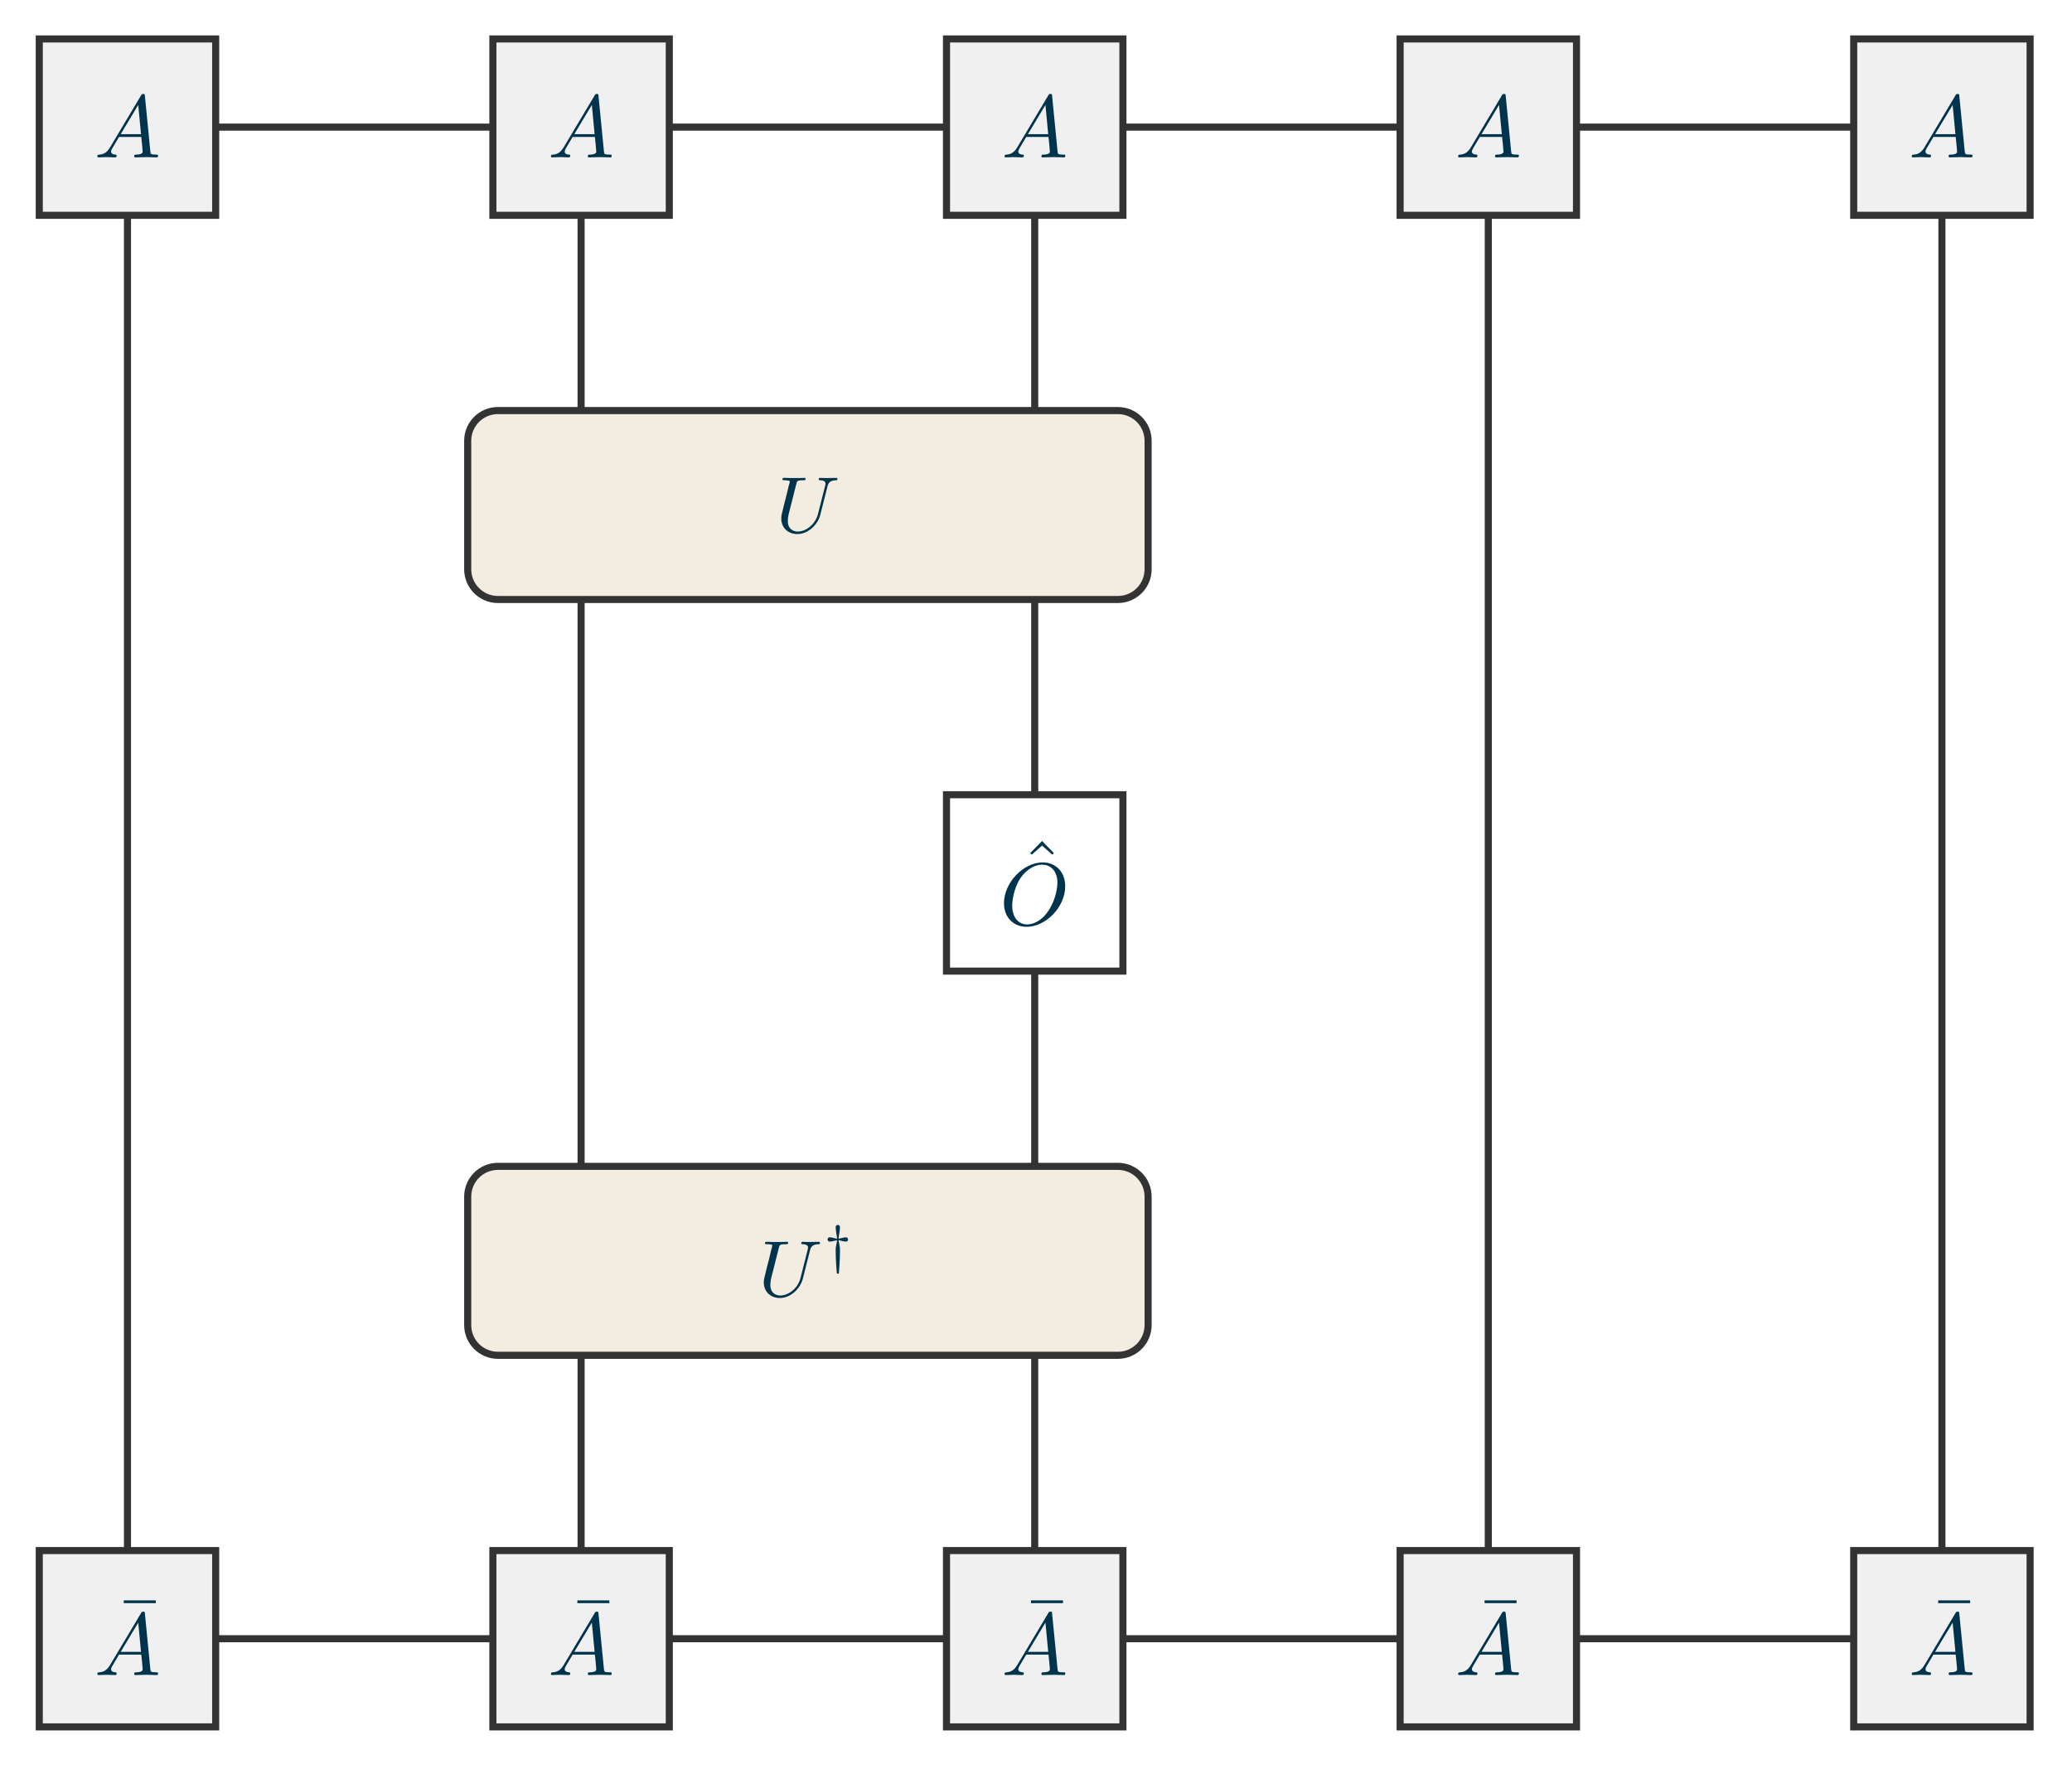
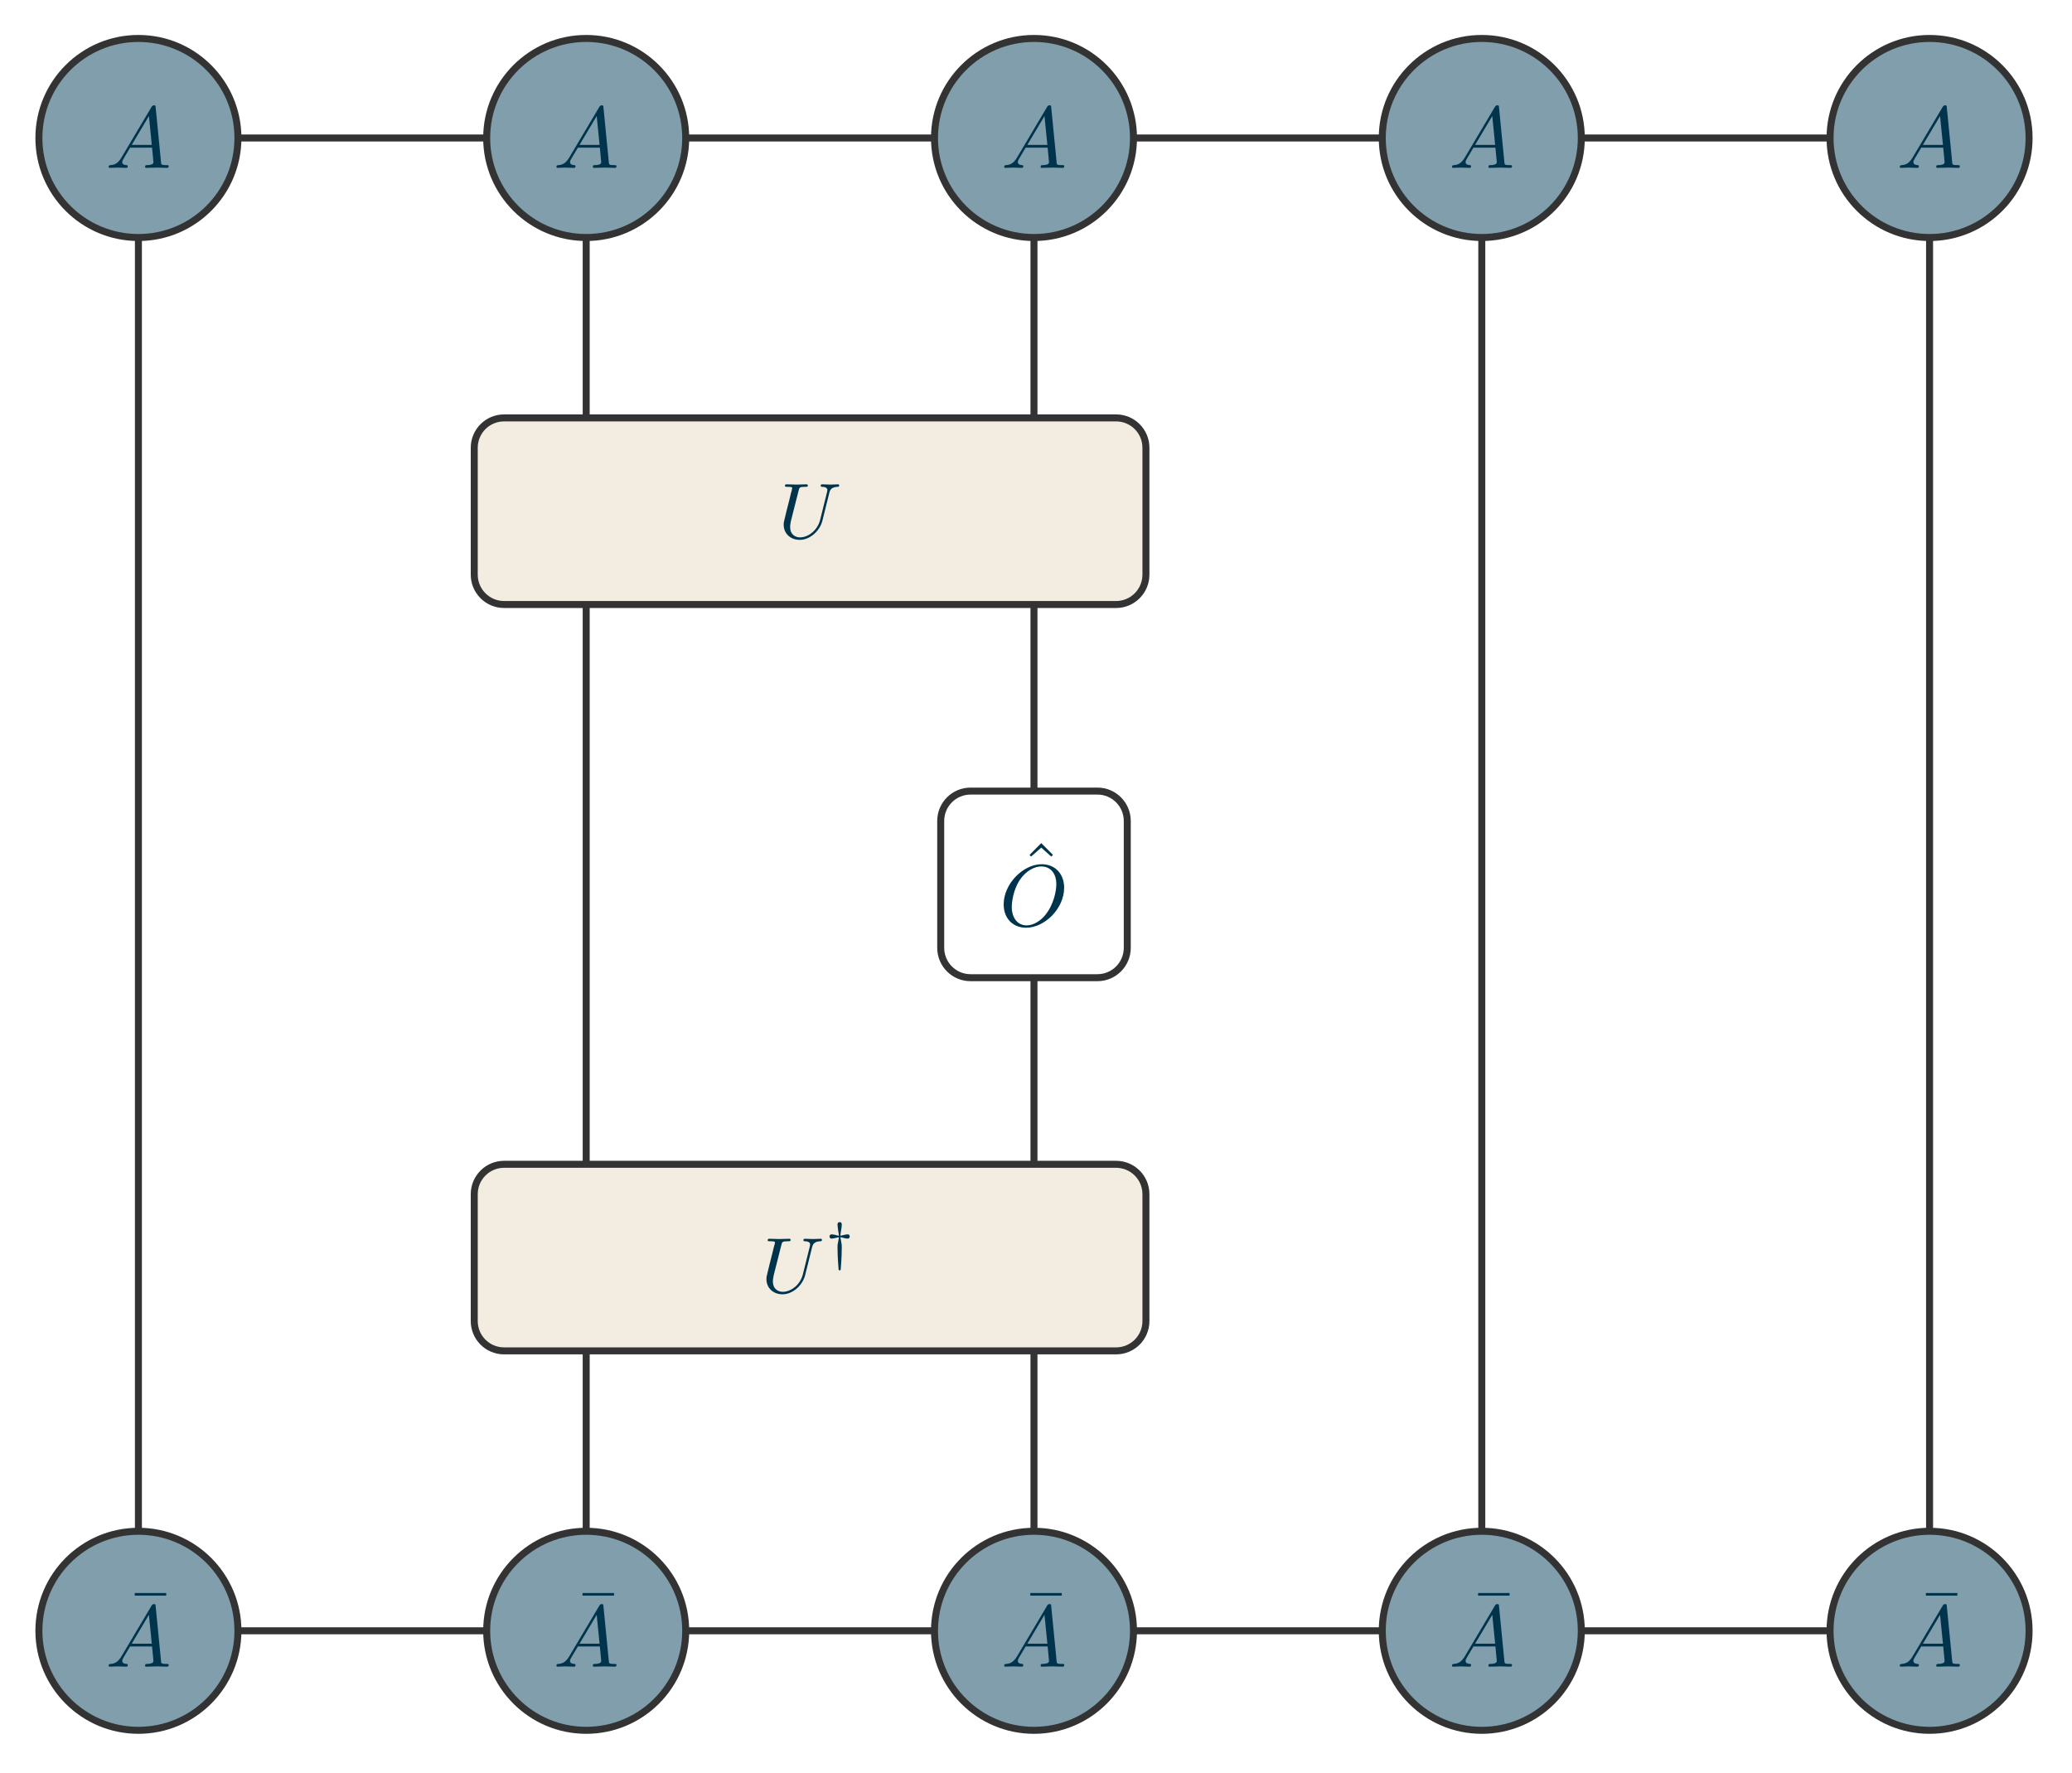
- <svg xmlns="http://www.w3.org/2000/svg" xmlns:xlink="http://www.w3.org/1999/xlink" width="232.704" height="198.688" viewBox="0 0 232.704 198.688">
+ <svg xmlns="http://www.w3.org/2000/svg" xmlns:xlink="http://www.w3.org/1999/xlink" width="235.539" height="201.523" viewBox="0 0 235.539 201.523">
  <defs>
    <g>
      <g id="glyph-0-0">
-         <path d="M 1.781 -1.141 C 1.391 -0.484 1 -0.344 0.562 -0.312 C 0.438 -0.297 0.344 -0.297 0.344 -0.109 C 0.344 -0.047 0.391 0 0.484 0 C 0.75 0 1.062 -0.031 1.328 -0.031 C 1.656 -0.031 2.016 0 2.328 0 C 2.391 0 2.516 0 2.516 -0.188 C 2.516 -0.297 2.422 -0.312 2.359 -0.312 C 2.125 -0.328 1.891 -0.406 1.891 -0.656 C 1.891 -0.781 1.953 -0.891 2.031 -1.031 L 2.781 -2.297 L 5.281 -2.297 C 5.312 -2.094 5.438 -0.734 5.438 -0.641 C 5.438 -0.344 4.922 -0.312 4.734 -0.312 C 4.594 -0.312 4.484 -0.312 4.484 -0.109 C 4.484 0 4.609 0 4.625 0 C 5.031 0 5.469 -0.031 5.875 -0.031 C 6.125 -0.031 6.75 0 7 0 C 7.062 0 7.172 0 7.172 -0.203 C 7.172 -0.312 7.078 -0.312 6.953 -0.312 C 6.328 -0.312 6.328 -0.375 6.297 -0.672 L 5.688 -6.891 C 5.672 -7.094 5.672 -7.125 5.5 -7.125 C 5.344 -7.125 5.312 -7.062 5.25 -6.953 Z M 2.969 -2.609 L 4.938 -5.891 L 5.25 -2.609 Z M 2.969 -2.609 " />
+         <path d="M 1.781 -1.141 C 1.375 -0.484 1 -0.344 0.562 -0.312 C 0.438 -0.297 0.344 -0.297 0.344 -0.109 C 0.344 -0.047 0.391 0 0.484 0 C 0.75 0 1.047 -0.031 1.328 -0.031 C 1.656 -0.031 2 0 2.328 0 C 2.391 0 2.516 0 2.516 -0.188 C 2.516 -0.297 2.422 -0.312 2.359 -0.312 C 2.125 -0.328 1.891 -0.406 1.891 -0.656 C 1.891 -0.781 1.953 -0.891 2.031 -1.031 L 2.781 -2.297 L 5.281 -2.297 C 5.297 -2.094 5.438 -0.734 5.438 -0.641 C 5.438 -0.344 4.922 -0.312 4.719 -0.312 C 4.578 -0.312 4.484 -0.312 4.484 -0.109 C 4.484 0 4.594 0 4.625 0 C 5.031 0 5.453 -0.031 5.859 -0.031 C 6.109 -0.031 6.734 0 6.984 0 C 7.047 0 7.172 0 7.172 -0.203 C 7.172 -0.312 7.062 -0.312 6.938 -0.312 C 6.312 -0.312 6.312 -0.375 6.297 -0.672 L 5.688 -6.875 C 5.672 -7.078 5.672 -7.109 5.5 -7.109 C 5.344 -7.109 5.297 -7.047 5.234 -6.953 Z M 2.969 -2.609 L 4.922 -5.891 L 5.25 -2.609 Z M 2.969 -2.609 " />
      </g>
      <g id="glyph-0-1">
-         <path d="M 7.359 -4.344 C 7.359 -5.938 6.312 -7.016 4.828 -7.016 C 2.672 -7.016 0.484 -4.75 0.484 -2.438 C 0.484 -0.781 1.609 0.219 3.031 0.219 C 5.141 0.219 7.359 -1.953 7.359 -4.344 Z M 3.094 -0.047 C 2.109 -0.047 1.406 -0.844 1.406 -2.156 C 1.406 -2.594 1.547 -4.047 2.312 -5.219 C 3 -6.25 3.984 -6.766 4.766 -6.766 C 5.578 -6.766 6.484 -6.203 6.484 -4.734 C 6.484 -4.016 6.203 -2.453 5.219 -1.234 C 4.75 -0.625 3.938 -0.047 3.094 -0.047 Z M 3.094 -0.047 " />
+         <path d="M 7.359 -4.328 C 7.359 -5.938 6.297 -7 4.812 -7 C 2.672 -7 0.484 -4.75 0.484 -2.438 C 0.484 -0.781 1.594 0.219 3.031 0.219 C 5.141 0.219 7.359 -1.953 7.359 -4.328 Z M 3.094 -0.047 C 2.109 -0.047 1.406 -0.844 1.406 -2.156 C 1.406 -2.594 1.547 -4.047 2.312 -5.203 C 3 -6.234 3.969 -6.75 4.766 -6.75 C 5.578 -6.75 6.469 -6.203 6.469 -4.719 C 6.469 -4 6.203 -2.453 5.219 -1.234 C 4.734 -0.625 3.922 -0.047 3.094 -0.047 Z M 3.094 -0.047 " />
      </g>
      <g id="glyph-1-0">
-         <path d="M 5.812 -5.141 C 5.906 -5.531 6.062 -5.812 6.766 -5.844 C 6.828 -5.844 6.938 -5.844 6.938 -6 C 6.938 -6.062 6.875 -6.109 6.797 -6.109 C 6.609 -6.109 6.109 -6.094 5.906 -6.094 C 5.688 -6.094 5.672 -6.094 5.453 -6.094 C 5.312 -6.094 5.125 -6.109 4.984 -6.109 C 4.953 -6.109 4.828 -6.109 4.828 -5.953 C 4.828 -5.844 4.938 -5.844 4.984 -5.844 C 5.328 -5.828 5.594 -5.75 5.594 -5.453 C 5.594 -5.406 5.562 -5.281 5.562 -5.266 L 4.75 -2.062 C 4.438 -0.828 3.359 -0.078 2.469 -0.078 C 2.016 -0.078 1.359 -0.328 1.359 -1.266 C 1.359 -1.5 1.391 -1.734 1.438 -1.969 L 2.312 -5.422 C 2.391 -5.766 2.422 -5.844 3.109 -5.844 C 3.266 -5.844 3.359 -5.844 3.359 -6 C 3.359 -6.078 3.297 -6.109 3.219 -6.109 L 2.656 -6.094 C 2.391 -6.094 2.375 -6.094 2.094 -6.094 C 1.797 -6.094 1.781 -6.094 1.516 -6.094 C 1.328 -6.109 1.094 -6.109 0.938 -6.109 C 0.875 -6.109 0.75 -6.109 0.75 -5.953 C 0.75 -5.844 0.844 -5.844 1.016 -5.844 C 1.062 -5.844 1.219 -5.844 1.359 -5.812 C 1.531 -5.797 1.578 -5.781 1.578 -5.688 C 1.578 -5.625 1.5 -5.312 1.438 -5.125 L 1.25 -4.328 C 1.156 -3.984 0.734 -2.297 0.703 -2.125 C 0.625 -1.828 0.625 -1.734 0.625 -1.547 C 0.625 -0.5 1.391 0.203 2.438 0.203 C 3.609 0.203 4.734 -0.828 5.016 -2 Z M 5.812 -5.141 " />
+         <path d="M 5.797 -5.141 C 5.891 -5.516 6.062 -5.797 6.75 -5.828 C 6.812 -5.828 6.922 -5.844 6.922 -5.984 C 6.922 -6.062 6.859 -6.109 6.797 -6.109 C 6.594 -6.109 6.094 -6.078 5.906 -6.078 C 5.672 -6.078 5.656 -6.078 5.438 -6.094 C 5.297 -6.094 5.109 -6.109 4.984 -6.109 C 4.938 -6.109 4.812 -6.109 4.812 -5.938 C 4.812 -5.828 4.922 -5.828 4.984 -5.828 C 5.312 -5.812 5.578 -5.734 5.578 -5.438 C 5.578 -5.391 5.547 -5.266 5.547 -5.266 L 4.75 -2.062 C 4.438 -0.828 3.359 -0.078 2.469 -0.078 C 2.016 -0.078 1.344 -0.328 1.344 -1.266 C 1.344 -1.5 1.391 -1.734 1.438 -1.969 L 2.312 -5.422 C 2.391 -5.75 2.406 -5.828 3.109 -5.828 C 3.25 -5.828 3.359 -5.828 3.359 -5.984 C 3.359 -6.062 3.281 -6.109 3.219 -6.109 L 2.656 -6.094 C 2.391 -6.078 2.375 -6.078 2.078 -6.078 C 1.797 -6.078 1.781 -6.078 1.516 -6.094 C 1.328 -6.094 1.094 -6.109 0.922 -6.109 C 0.875 -6.109 0.75 -6.109 0.75 -5.938 C 0.75 -5.828 0.844 -5.828 1.016 -5.828 C 1.047 -5.828 1.219 -5.828 1.359 -5.812 C 1.531 -5.797 1.578 -5.766 1.578 -5.672 C 1.578 -5.625 1.5 -5.297 1.438 -5.109 L 1.25 -4.328 C 1.156 -3.984 0.734 -2.297 0.703 -2.125 C 0.625 -1.828 0.609 -1.734 0.609 -1.531 C 0.609 -0.5 1.391 0.203 2.438 0.203 C 3.609 0.203 4.734 -0.828 5.016 -2 Z M 5.797 -5.141 " />
      </g>
      <g id="glyph-2-0">
-         <path d="M 2.484 -6.906 L 1.156 -5.547 L 1.328 -5.375 L 2.484 -6.391 L 3.641 -5.375 L 3.812 -5.547 Z M 2.484 -6.906 " />
+         <path d="M 2.484 -6.891 L 1.156 -5.547 L 1.328 -5.359 L 2.484 -6.375 L 3.625 -5.359 L 3.812 -5.547 Z M 2.484 -6.891 " />
      </g>
      <g id="glyph-2-1">
-         <path d="M 4.281 -5.562 L 4.281 -5.875 L 0.688 -5.875 L 0.688 -5.562 Z M 4.281 -5.562 " />
+         <path d="M 4.266 -5.562 L 4.266 -5.859 L 0.688 -5.859 L 0.688 -5.562 Z M 4.266 -5.562 " />
      </g>
      <g id="glyph-3-0">
        <path d="M 1.797 -2.484 C 1.922 -2.469 2.016 -2.453 2.156 -2.406 C 2.25 -2.375 2.453 -2.328 2.609 -2.328 C 2.844 -2.328 2.859 -2.531 2.859 -2.562 C 2.859 -2.641 2.828 -2.812 2.609 -2.812 C 2.484 -2.812 2.297 -2.766 2.156 -2.734 C 1.984 -2.688 1.891 -2.672 1.797 -2.656 C 1.797 -2.75 1.812 -2.906 1.875 -3.25 C 1.891 -3.359 1.953 -3.703 1.953 -3.922 C 1.953 -4.172 1.797 -4.203 1.719 -4.203 C 1.531 -4.203 1.469 -4.078 1.469 -3.922 C 1.469 -3.719 1.531 -3.391 1.547 -3.219 C 1.609 -2.891 1.625 -2.797 1.625 -2.656 C 1.5 -2.672 1.406 -2.688 1.266 -2.734 C 1.172 -2.75 0.969 -2.812 0.812 -2.812 C 0.578 -2.812 0.562 -2.609 0.562 -2.578 C 0.562 -2.5 0.594 -2.328 0.812 -2.328 C 0.938 -2.328 1.125 -2.375 1.266 -2.406 C 1.438 -2.453 1.531 -2.469 1.625 -2.484 C 1.609 -2.328 1.594 -2.203 1.562 -2.062 C 1.469 -1.656 1.469 -1.625 1.469 -1.312 C 1.469 -0.125 1.594 1.094 1.594 1.188 C 1.609 1.234 1.609 1.281 1.703 1.281 C 1.719 1.281 1.812 1.281 1.828 1.219 C 1.844 1.062 1.953 -0.219 1.953 -1.312 C 1.953 -1.609 1.953 -1.656 1.875 -2.031 C 1.828 -2.266 1.812 -2.359 1.797 -2.484 Z M 1.797 -2.484 " />
      </g>
    </g>
+     <clipPath id="clip-0">
+       <path clip-rule="nonzero" d="M 0.047 0 L 39 0 L 39 39 L 0.047 39 Z M 0.047 0 " />
+     </clipPath>
+     <clipPath id="clip-1">
+       <path clip-rule="nonzero" d="M 196 0 L 235.031 0 L 235.031 39 L 196 39 Z M 196 0 " />
+     </clipPath>
+     <clipPath id="clip-2">
+       <path clip-rule="nonzero" d="M 0.047 162 L 39 162 L 39 201.047 L 0.047 201.047 Z M 0.047 162 " />
+     </clipPath>
+     <clipPath id="clip-3">
+       <path clip-rule="nonzero" d="M 44 162 L 90 162 L 90 201.047 L 44 201.047 Z M 44 162 " />
+     </clipPath>
+     <clipPath id="clip-4">
+       <path clip-rule="nonzero" d="M 94 162 L 141 162 L 141 201.047 L 94 201.047 Z M 94 162 " />
+     </clipPath>
+     <clipPath id="clip-5">
+       <path clip-rule="nonzero" d="M 145 162 L 192 162 L 192 201.047 L 145 201.047 Z M 145 162 " />
+     </clipPath>
+     <clipPath id="clip-6">
+       <path clip-rule="nonzero" d="M 196 162 L 235.031 162 L 235.031 201.047 L 196 201.047 Z M 196 162 " />
+     </clipPath>
  </defs>
-   <path fill="none" stroke-width="0.797" stroke-linecap="butt" stroke-linejoin="miter" stroke="rgb(20%, 20%, 20%)" stroke-opacity="1" stroke-miterlimit="10" d="M 46.597 85.04 L 80.967 85.04 " transform="matrix(0.998432, 0, 0, -0.998432, -23.89078, 99.18824)" />
-   <path fill="none" stroke-width="0.797" stroke-linecap="butt" stroke-linejoin="miter" stroke="rgb(20%, 20%, 20%)" stroke-opacity="1" stroke-miterlimit="10" d="M 97.618 85.04 L 131.988 85.04 " transform="matrix(0.998432, 0, 0, -0.998432, -23.89078, 99.18824)" />
-   <path fill="none" stroke-width="0.797" stroke-linecap="butt" stroke-linejoin="miter" stroke="rgb(20%, 20%, 20%)" stroke-opacity="1" stroke-miterlimit="10" d="M 148.643 85.04 L 183.014 85.04 " transform="matrix(0.998432, 0, 0, -0.998432, -23.89078, 99.18824)" />
-   <path fill="none" stroke-width="0.797" stroke-linecap="butt" stroke-linejoin="miter" stroke="rgb(20%, 20%, 20%)" stroke-opacity="1" stroke-miterlimit="10" d="M 199.669 85.04 L 234.039 85.04 " transform="matrix(0.998432, 0, 0, -0.998432, -23.89078, 99.18824)" />
-   <path fill="none" stroke-width="0.797" stroke-linecap="butt" stroke-linejoin="miter" stroke="rgb(20%, 20%, 20%)" stroke-opacity="1" stroke-miterlimit="10" d="M 46.597 -85.039 L 80.967 -85.039 " transform="matrix(0.998432, 0, 0, -0.998432, -23.89078, 99.18824)" />
-   <path fill="none" stroke-width="0.797" stroke-linecap="butt" stroke-linejoin="miter" stroke="rgb(20%, 20%, 20%)" stroke-opacity="1" stroke-miterlimit="10" d="M 97.618 -85.039 L 131.988 -85.039 " transform="matrix(0.998432, 0, 0, -0.998432, -23.89078, 99.18824)" />
-   <path fill="none" stroke-width="0.797" stroke-linecap="butt" stroke-linejoin="miter" stroke="rgb(20%, 20%, 20%)" stroke-opacity="1" stroke-miterlimit="10" d="M 148.643 -85.039 L 183.014 -85.039 " transform="matrix(0.998432, 0, 0, -0.998432, -23.89078, 99.18824)" />
-   <path fill="none" stroke-width="0.797" stroke-linecap="butt" stroke-linejoin="miter" stroke="rgb(20%, 20%, 20%)" stroke-opacity="1" stroke-miterlimit="10" d="M 199.669 -85.039 L 234.039 -85.039 " transform="matrix(0.998432, 0, 0, -0.998432, -23.89078, 99.18824)" />
-   <path fill="none" stroke-width="0.797" stroke-linecap="butt" stroke-linejoin="miter" stroke="rgb(20%, 20%, 20%)" stroke-opacity="1" stroke-miterlimit="10" d="M 38.267 85.04 L 38.267 -85.039 " transform="matrix(0.998432, 0, 0, -0.998432, -23.89078, 99.18824)" />
-   <path fill="none" stroke-width="0.797" stroke-linecap="butt" stroke-linejoin="miter" stroke="rgb(20%, 20%, 20%)" stroke-opacity="1" stroke-miterlimit="10" d="M 89.292 85.04 L 89.292 42.521 " transform="matrix(0.998432, 0, 0, -0.998432, -23.89078, 99.18824)" />
-   <path fill="none" stroke-width="0.797" stroke-linecap="butt" stroke-linejoin="miter" stroke="rgb(20%, 20%, 20%)" stroke-opacity="1" stroke-miterlimit="10" d="M 89.292 42.521 L 89.292 -42.519 " transform="matrix(0.998432, 0, 0, -0.998432, -23.89078, 99.18824)" />
-   <path fill="none" stroke-width="0.797" stroke-linecap="butt" stroke-linejoin="miter" stroke="rgb(20%, 20%, 20%)" stroke-opacity="1" stroke-miterlimit="10" d="M 89.292 -42.519 L 89.292 -85.039 " transform="matrix(0.998432, 0, 0, -0.998432, -23.89078, 99.18824)" />
-   <path fill="none" stroke-width="0.797" stroke-linecap="butt" stroke-linejoin="miter" stroke="rgb(20%, 20%, 20%)" stroke-opacity="1" stroke-miterlimit="10" d="M 140.318 85.04 L 140.318 42.521 " transform="matrix(0.998432, 0, 0, -0.998432, -23.89078, 99.18824)" />
-   <path fill="none" stroke-width="0.797" stroke-linecap="butt" stroke-linejoin="miter" stroke="rgb(20%, 20%, 20%)" stroke-opacity="1" stroke-miterlimit="10" d="M 140.318 42.521 L 140.318 0.001 " transform="matrix(0.998432, 0, 0, -0.998432, -23.89078, 99.18824)" />
-   <path fill="none" stroke-width="0.797" stroke-linecap="butt" stroke-linejoin="miter" stroke="rgb(20%, 20%, 20%)" stroke-opacity="1" stroke-miterlimit="10" d="M 140.318 0.001 L 140.318 -42.519 " transform="matrix(0.998432, 0, 0, -0.998432, -23.89078, 99.18824)" />
-   <path fill="none" stroke-width="0.797" stroke-linecap="butt" stroke-linejoin="miter" stroke="rgb(20%, 20%, 20%)" stroke-opacity="1" stroke-miterlimit="10" d="M 140.318 -42.519 L 140.318 -85.039 " transform="matrix(0.998432, 0, 0, -0.998432, -23.89078, 99.18824)" />
-   <path fill="none" stroke-width="0.797" stroke-linecap="butt" stroke-linejoin="miter" stroke="rgb(20%, 20%, 20%)" stroke-opacity="1" stroke-miterlimit="10" d="M 191.339 85.04 L 191.339 -85.039 " transform="matrix(0.998432, 0, 0, -0.998432, -23.89078, 99.18824)" />
-   <path fill="none" stroke-width="0.797" stroke-linecap="butt" stroke-linejoin="miter" stroke="rgb(20%, 20%, 20%)" stroke-opacity="1" stroke-miterlimit="10" d="M 242.365 85.04 L 242.365 -85.039 " transform="matrix(0.998432, 0, 0, -0.998432, -23.89078, 99.18824)" />
-   <path fill-rule="nonzero" fill="rgb(93.999%, 93.999%, 93.999%)" fill-opacity="1" stroke-width="0.797" stroke-linecap="butt" stroke-linejoin="miter" stroke="rgb(20%, 20%, 20%)" stroke-opacity="1" stroke-miterlimit="10" d="M 28.345 75.119 L 48.189 75.119 L 48.189 94.962 L 28.345 94.962 Z M 28.345 75.119 " transform="matrix(0.998432, 0, 0, -0.998432, -23.89078, 99.18824)" />
-   <g fill="rgb(0%, 20.392%, 30.196%)" fill-opacity="1">
-     <use xlink:href="#glyph-0-0" x="10.587" y="17.68" />
-   </g>
-   <path fill-rule="nonzero" fill="rgb(93.999%, 93.999%, 93.999%)" fill-opacity="1" stroke-width="0.797" stroke-linecap="butt" stroke-linejoin="miter" stroke="rgb(20%, 20%, 20%)" stroke-opacity="1" stroke-miterlimit="10" d="M 79.371 75.119 L 99.214 75.119 L 99.214 94.962 L 79.371 94.962 Z M 79.371 75.119 " transform="matrix(0.998432, 0, 0, -0.998432, -23.89078, 99.18824)" />
-   <g fill="rgb(0%, 20.392%, 30.196%)" fill-opacity="1">
-     <use xlink:href="#glyph-0-0" x="61.53" y="17.68" />
-   </g>
-   <path fill-rule="nonzero" fill="rgb(93.999%, 93.999%, 93.999%)" fill-opacity="1" stroke-width="0.797" stroke-linecap="butt" stroke-linejoin="miter" stroke="rgb(20%, 20%, 20%)" stroke-opacity="1" stroke-miterlimit="10" d="M 130.396 75.119 L 150.24 75.119 L 150.24 94.962 L 130.396 94.962 Z M 130.396 75.119 " transform="matrix(0.998432, 0, 0, -0.998432, -23.89078, 99.18824)" />
-   <g fill="rgb(0%, 20.392%, 30.196%)" fill-opacity="1">
-     <use xlink:href="#glyph-0-0" x="112.474" y="17.68" />
-   </g>
-   <path fill-rule="nonzero" fill="rgb(93.999%, 93.999%, 93.999%)" fill-opacity="1" stroke-width="0.797" stroke-linecap="butt" stroke-linejoin="miter" stroke="rgb(20%, 20%, 20%)" stroke-opacity="1" stroke-miterlimit="10" d="M 181.421 75.119 L 201.261 75.119 L 201.261 94.962 L 181.421 94.962 Z M 181.421 75.119 " transform="matrix(0.998432, 0, 0, -0.998432, -23.89078, 99.18824)" />
-   <g fill="rgb(0%, 20.392%, 30.196%)" fill-opacity="1">
-     <use xlink:href="#glyph-0-0" x="163.418" y="17.68" />
-   </g>
-   <path fill-rule="nonzero" fill="rgb(93.999%, 93.999%, 93.999%)" fill-opacity="1" stroke-width="0.797" stroke-linecap="butt" stroke-linejoin="miter" stroke="rgb(20%, 20%, 20%)" stroke-opacity="1" stroke-miterlimit="10" d="M 232.443 75.119 L 252.286 75.119 L 252.286 94.962 L 232.443 94.962 Z M 232.443 75.119 " transform="matrix(0.998432, 0, 0, -0.998432, -23.89078, 99.18824)" />
-   <g fill="rgb(0%, 20.392%, 30.196%)" fill-opacity="1">
-     <use xlink:href="#glyph-0-0" x="214.361" y="17.68" />
-   </g>
-   <path fill-rule="nonzero" fill="rgb(94.901%, 92.548%, 88.234%)" fill-opacity="1" stroke-width="0.797" stroke-linecap="butt" stroke-linejoin="miter" stroke="rgb(20%, 20%, 20%)" stroke-opacity="1" stroke-miterlimit="10" d="M 149.672 53.15 L 79.938 53.15 C 78.06 53.15 76.538 51.629 76.538 49.747 L 76.538 35.29 C 76.538 33.413 78.06 31.891 79.938 31.891 L 149.672 31.891 C 151.55 31.891 153.072 33.413 153.072 35.29 L 153.072 49.747 C 153.072 51.629 151.55 53.15 149.672 53.15 Z M 149.672 53.15 " transform="matrix(0.998432, 0, 0, -0.998432, -23.89078, 99.18824)" />
-   <g fill="rgb(0%, 20.392%, 30.196%)" fill-opacity="1">
-     <use xlink:href="#glyph-1-0" x="87.12" y="59.794" />
-   </g>
-   <path fill-rule="nonzero" fill="rgb(100%, 100%, 100%)" fill-opacity="1" stroke-width="0.797" stroke-linecap="butt" stroke-linejoin="miter" stroke="rgb(20%, 20%, 20%)" stroke-opacity="1" stroke-miterlimit="10" d="M 130.396 -9.921 L 150.24 -9.921 L 150.24 9.923 L 130.396 9.923 Z M 130.396 -9.921 " transform="matrix(0.998432, 0, 0, -0.998432, -23.89078, 99.18824)" />
-   <g fill="rgb(0%, 20.392%, 30.196%)" fill-opacity="1">
-     <use xlink:href="#glyph-2-0" x="114.547" y="101.385" />
+   <path fill="none" stroke-width="0.797" stroke-linecap="butt" stroke-linejoin="miter" stroke="rgb(20%, 20%, 20%)" stroke-opacity="1" stroke-miterlimit="10" d="M 48.011 85.041 L 79.547 85.041 " transform="matrix(0.997639, 0, 0, -0.997639, -22.44462, 100.5241)" />
+   <path fill="none" stroke-width="0.797" stroke-linecap="butt" stroke-linejoin="miter" stroke="rgb(20%, 20%, 20%)" stroke-opacity="1" stroke-miterlimit="10" d="M 99.038 85.041 L 130.573 85.041 " transform="matrix(0.997639, 0, 0, -0.997639, -22.44462, 100.5241)" />
+   <path fill="none" stroke-width="0.797" stroke-linecap="butt" stroke-linejoin="miter" stroke="rgb(20%, 20%, 20%)" stroke-opacity="1" stroke-miterlimit="10" d="M 150.061 85.041 L 181.596 85.041 " transform="matrix(0.997639, 0, 0, -0.997639, -22.44462, 100.5241)" />
+   <path fill="none" stroke-width="0.797" stroke-linecap="butt" stroke-linejoin="miter" stroke="rgb(20%, 20%, 20%)" stroke-opacity="1" stroke-miterlimit="10" d="M 201.087 85.041 L 232.619 85.041 " transform="matrix(0.997639, 0, 0, -0.997639, -22.44462, 100.5241)" />
+   <path fill="none" stroke-width="0.797" stroke-linecap="butt" stroke-linejoin="miter" stroke="rgb(20%, 20%, 20%)" stroke-opacity="1" stroke-miterlimit="10" d="M 48.011 -85.04 L 79.547 -85.04 " transform="matrix(0.997639, 0, 0, -0.997639, -22.44462, 100.5241)" />
+   <path fill="none" stroke-width="0.797" stroke-linecap="butt" stroke-linejoin="miter" stroke="rgb(20%, 20%, 20%)" stroke-opacity="1" stroke-miterlimit="10" d="M 99.038 -85.04 L 130.573 -85.04 " transform="matrix(0.997639, 0, 0, -0.997639, -22.44462, 100.5241)" />
+   <path fill="none" stroke-width="0.797" stroke-linecap="butt" stroke-linejoin="miter" stroke="rgb(20%, 20%, 20%)" stroke-opacity="1" stroke-miterlimit="10" d="M 150.061 -85.04 L 181.596 -85.04 " transform="matrix(0.997639, 0, 0, -0.997639, -22.44462, 100.5241)" />
+   <path fill="none" stroke-width="0.797" stroke-linecap="butt" stroke-linejoin="miter" stroke="rgb(20%, 20%, 20%)" stroke-opacity="1" stroke-miterlimit="10" d="M 201.087 -85.04 L 232.619 -85.04 " transform="matrix(0.997639, 0, 0, -0.997639, -22.44462, 100.5241)" />
+   <path fill="none" stroke-width="0.797" stroke-linecap="butt" stroke-linejoin="miter" stroke="rgb(20%, 20%, 20%)" stroke-opacity="1" stroke-miterlimit="10" d="M 38.269 85.041 L 38.269 -85.04 " transform="matrix(0.997639, 0, 0, -0.997639, -22.44462, 100.5241)" />
+   <path fill="none" stroke-width="0.797" stroke-linecap="butt" stroke-linejoin="miter" stroke="rgb(20%, 20%, 20%)" stroke-opacity="1" stroke-miterlimit="10" d="M 89.292 85.041 L 89.292 42.519 " transform="matrix(0.997639, 0, 0, -0.997639, -22.44462, 100.5241)" />
+   <path fill="none" stroke-width="0.797" stroke-linecap="butt" stroke-linejoin="miter" stroke="rgb(20%, 20%, 20%)" stroke-opacity="1" stroke-miterlimit="10" d="M 89.292 42.519 L 89.292 -42.522 " transform="matrix(0.997639, 0, 0, -0.997639, -22.44462, 100.5241)" />
+   <path fill="none" stroke-width="0.797" stroke-linecap="butt" stroke-linejoin="miter" stroke="rgb(20%, 20%, 20%)" stroke-opacity="1" stroke-miterlimit="10" d="M 89.292 -42.522 L 89.292 -85.04 " transform="matrix(0.997639, 0, 0, -0.997639, -22.44462, 100.5241)" />
+   <path fill="none" stroke-width="0.797" stroke-linecap="butt" stroke-linejoin="miter" stroke="rgb(20%, 20%, 20%)" stroke-opacity="1" stroke-miterlimit="10" d="M 140.315 85.041 L 140.315 42.519 " transform="matrix(0.997639, 0, 0, -0.997639, -22.44462, 100.5241)" />
+   <path fill="none" stroke-width="0.797" stroke-linecap="butt" stroke-linejoin="miter" stroke="rgb(20%, 20%, 20%)" stroke-opacity="1" stroke-miterlimit="10" d="M 140.315 42.519 L 140.315 0.001 " transform="matrix(0.997639, 0, 0, -0.997639, -22.44462, 100.5241)" />
+   <path fill="none" stroke-width="0.797" stroke-linecap="butt" stroke-linejoin="miter" stroke="rgb(20%, 20%, 20%)" stroke-opacity="1" stroke-miterlimit="10" d="M 140.315 0.001 L 140.315 -42.522 " transform="matrix(0.997639, 0, 0, -0.997639, -22.44462, 100.5241)" />
+   <path fill="none" stroke-width="0.797" stroke-linecap="butt" stroke-linejoin="miter" stroke="rgb(20%, 20%, 20%)" stroke-opacity="1" stroke-miterlimit="10" d="M 140.315 -42.522 L 140.315 -85.04 " transform="matrix(0.997639, 0, 0, -0.997639, -22.44462, 100.5241)" />
+   <path fill="none" stroke-width="0.797" stroke-linecap="butt" stroke-linejoin="miter" stroke="rgb(20%, 20%, 20%)" stroke-opacity="1" stroke-miterlimit="10" d="M 191.342 85.041 L 191.342 -85.04 " transform="matrix(0.997639, 0, 0, -0.997639, -22.44462, 100.5241)" />
+   <path fill="none" stroke-width="0.797" stroke-linecap="butt" stroke-linejoin="miter" stroke="rgb(20%, 20%, 20%)" stroke-opacity="1" stroke-miterlimit="10" d="M 242.365 85.041 L 242.365 -85.04 " transform="matrix(0.997639, 0, 0, -0.997639, -22.44462, 100.5241)" />
+   <path fill-rule="nonzero" fill="rgb(50.194%, 61.96%, 67.059%)" fill-opacity="1" d="M 15.734 4.371 C 9.484 4.371 4.422 9.438 4.422 15.684 C 4.422 21.934 9.484 26.996 15.734 26.996 C 21.98 26.996 27.047 21.934 27.047 15.684 C 27.047 9.438 21.98 4.371 15.734 4.371 Z M 15.734 4.371 " />
+   <g clip-path="url(#clip-0)">
+     <path fill="none" stroke-width="0.797" stroke-linecap="butt" stroke-linejoin="miter" stroke="rgb(20%, 20%, 20%)" stroke-opacity="1" stroke-miterlimit="10" d="M 38.269 96.381 C 32.005 96.381 26.93 91.302 26.93 85.041 C 26.93 78.776 32.005 73.702 38.269 73.702 C 44.53 73.702 49.609 78.776 49.609 85.041 C 49.609 91.302 44.53 96.381 38.269 96.381 Z M 38.269 96.381 " transform="matrix(0.997639, 0, 0, -0.997639, -22.44462, 100.5241)" />
  </g>
  <g fill="rgb(0%, 20.392%, 30.196%)" fill-opacity="1">
-     <use xlink:href="#glyph-0-1" x="112.272" y="103.899" />
+     <use xlink:href="#glyph-0-0" x="12.006" y="19.081" />
  </g>
-   <path fill-rule="nonzero" fill="rgb(94.901%, 92.548%, 88.234%)" fill-opacity="1" stroke-width="0.797" stroke-linecap="butt" stroke-linejoin="miter" stroke="rgb(20%, 20%, 20%)" stroke-opacity="1" stroke-miterlimit="10" d="M 149.672 -31.889 L 79.938 -31.889 C 78.06 -31.889 76.538 -33.415 76.538 -35.293 L 76.538 -49.749 C 76.538 -51.627 78.06 -53.149 79.938 -53.149 L 149.672 -53.149 C 151.55 -53.149 153.072 -51.627 153.072 -49.749 L 153.072 -35.293 C 153.072 -33.415 151.55 -31.889 149.672 -31.889 Z M 149.672 -31.889 " transform="matrix(0.998432, 0, 0, -0.998432, -23.89078, 99.18824)" />
+   <path fill-rule="nonzero" fill="rgb(50.194%, 61.96%, 67.059%)" fill-opacity="1" stroke-width="0.797" stroke-linecap="butt" stroke-linejoin="miter" stroke="rgb(20%, 20%, 20%)" stroke-opacity="1" stroke-miterlimit="10" d="M 89.292 96.381 C 83.031 96.381 77.953 91.302 77.953 85.041 C 77.953 78.776 83.031 73.702 89.292 73.702 C 95.553 73.702 100.631 78.776 100.631 85.041 C 100.631 91.302 95.553 96.381 89.292 96.381 Z M 89.292 96.381 " transform="matrix(0.997639, 0, 0, -0.997639, -22.44462, 100.5241)" />
  <g fill="rgb(0%, 20.392%, 30.196%)" fill-opacity="1">
-     <use xlink:href="#glyph-1-0" x="85.158" y="145.615" />
+     <use xlink:href="#glyph-0-0" x="62.909" y="19.081" />
+   </g>
+   <path fill-rule="nonzero" fill="rgb(50.194%, 61.96%, 67.059%)" fill-opacity="1" stroke-width="0.797" stroke-linecap="butt" stroke-linejoin="miter" stroke="rgb(20%, 20%, 20%)" stroke-opacity="1" stroke-miterlimit="10" d="M 140.315 96.381 C 134.054 96.381 128.98 91.302 128.98 85.041 C 128.98 78.776 134.054 73.702 140.315 73.702 C 146.58 73.702 151.654 78.776 151.654 85.041 C 151.654 91.302 146.58 96.381 140.315 96.381 Z M 140.315 96.381 " transform="matrix(0.997639, 0, 0, -0.997639, -22.44462, 100.5241)" />
+   <g fill="rgb(0%, 20.392%, 30.196%)" fill-opacity="1">
+     <use xlink:href="#glyph-0-0" x="113.812" y="19.081" />
+   </g>
+   <path fill-rule="nonzero" fill="rgb(50.194%, 61.96%, 67.059%)" fill-opacity="1" stroke-width="0.797" stroke-linecap="butt" stroke-linejoin="miter" stroke="rgb(20%, 20%, 20%)" stroke-opacity="1" stroke-miterlimit="10" d="M 191.342 96.381 C 185.077 96.381 180.002 91.302 180.002 85.041 C 180.002 78.776 185.077 73.702 191.342 73.702 C 197.603 73.702 202.681 78.776 202.681 85.041 C 202.681 91.302 197.603 96.381 191.342 96.381 Z M 191.342 96.381 " transform="matrix(0.997639, 0, 0, -0.997639, -22.44462, 100.5241)" />
+   <g fill="rgb(0%, 20.392%, 30.196%)" fill-opacity="1">
+     <use xlink:href="#glyph-0-0" x="164.715" y="19.081" />
+   </g>
+   <path fill-rule="nonzero" fill="rgb(50.194%, 61.96%, 67.059%)" fill-opacity="1" d="M 219.348 4.371 C 213.102 4.371 208.035 9.438 208.035 15.684 C 208.035 21.934 213.102 26.996 219.348 26.996 C 225.598 26.996 230.66 21.934 230.66 15.684 C 230.66 9.438 225.598 4.371 219.348 4.371 Z M 219.348 4.371 " />
+   <g clip-path="url(#clip-1)">
+     <path fill="none" stroke-width="0.797" stroke-linecap="butt" stroke-linejoin="miter" stroke="rgb(20%, 20%, 20%)" stroke-opacity="1" stroke-miterlimit="10" d="M 242.365 96.381 C 236.104 96.381 231.025 91.302 231.025 85.041 C 231.025 78.776 236.104 73.702 242.365 73.702 C 248.629 73.702 253.704 78.776 253.704 85.041 C 253.704 91.302 248.629 96.381 242.365 96.381 Z M 242.365 96.381 " transform="matrix(0.997639, 0, 0, -0.997639, -22.44462, 100.5241)" />
  </g>
  <g fill="rgb(0%, 20.392%, 30.196%)" fill-opacity="1">
-     <use xlink:href="#glyph-3-0" x="92.384" y="141.812" />
+     <use xlink:href="#glyph-0-0" x="215.619" y="19.081" />
  </g>
-   <path fill-rule="nonzero" fill="rgb(93.999%, 93.999%, 93.999%)" fill-opacity="1" stroke-width="0.797" stroke-linecap="butt" stroke-linejoin="miter" stroke="rgb(20%, 20%, 20%)" stroke-opacity="1" stroke-miterlimit="10" d="M 28.345 -94.961 L 48.189 -94.961 L 48.189 -75.121 L 28.345 -75.121 Z M 28.345 -94.961 " transform="matrix(0.998432, 0, 0, -0.998432, -23.89078, 99.18824)" />
+   <path fill-rule="nonzero" fill="rgb(94.901%, 92.548%, 88.234%)" fill-opacity="1" stroke-width="0.797" stroke-linecap="butt" stroke-linejoin="miter" stroke="rgb(20%, 20%, 20%)" stroke-opacity="1" stroke-miterlimit="10" d="M 149.673 53.15 L 79.938 53.15 C 78.059 53.15 76.536 51.626 76.536 49.747 L 76.536 35.291 C 76.536 33.412 78.059 31.888 79.938 31.888 L 149.673 31.888 C 151.549 31.888 153.072 33.412 153.072 35.291 L 153.072 49.747 C 153.072 51.626 151.549 53.15 149.673 53.15 Z M 149.673 53.15 " transform="matrix(0.997639, 0, 0, -0.997639, -22.44462, 100.5241)" />
  <g fill="rgb(0%, 20.392%, 30.196%)" fill-opacity="1">
-     <use xlink:href="#glyph-2-1" x="13.212" y="185.66" />
+     <use xlink:href="#glyph-1-0" x="88.478" y="61.16" />
+   </g>
+   <path fill-rule="nonzero" fill="rgb(100%, 100%, 100%)" fill-opacity="1" stroke-width="0.797" stroke-linecap="butt" stroke-linejoin="miter" stroke="rgb(20%, 20%, 20%)" stroke-opacity="1" stroke-miterlimit="10" d="M 147.547 10.631 L 133.087 10.631 C 131.211 10.631 129.688 9.108 129.688 7.229 L 129.688 -7.227 C 129.688 -9.107 131.211 -10.63 133.087 -10.63 L 147.547 -10.63 C 149.422 -10.63 150.946 -9.107 150.946 -7.227 L 150.946 7.229 C 150.946 9.108 149.422 10.631 147.547 10.631 Z M 147.547 10.631 " transform="matrix(0.997639, 0, 0, -0.997639, -22.44462, 100.5241)" />
+   <g fill="rgb(0%, 20.392%, 30.196%)" fill-opacity="1">
+     <use xlink:href="#glyph-2-0" x="115.883" y="102.719" />
  </g>
  <g fill="rgb(0%, 20.392%, 30.196%)" fill-opacity="1">
-     <use xlink:href="#glyph-0-0" x="10.587" y="188.176" />
+     <use xlink:href="#glyph-0-1" x="113.61" y="105.231" />
  </g>
-   <path fill-rule="nonzero" fill="rgb(93.999%, 93.999%, 93.999%)" fill-opacity="1" stroke-width="0.797" stroke-linecap="butt" stroke-linejoin="miter" stroke="rgb(20%, 20%, 20%)" stroke-opacity="1" stroke-miterlimit="10" d="M 79.371 -94.961 L 99.214 -94.961 L 99.214 -75.121 L 79.371 -75.121 Z M 79.371 -94.961 " transform="matrix(0.998432, 0, 0, -0.998432, -23.89078, 99.18824)" />
+   <path fill-rule="nonzero" fill="rgb(94.901%, 92.548%, 88.234%)" fill-opacity="1" stroke-width="0.797" stroke-linecap="butt" stroke-linejoin="miter" stroke="rgb(20%, 20%, 20%)" stroke-opacity="1" stroke-miterlimit="10" d="M 149.673 -31.891 L 79.938 -31.891 C 78.059 -31.891 76.536 -33.414 76.536 -35.294 L 76.536 -49.75 C 76.536 -51.629 78.059 -53.148 79.938 -53.148 L 149.673 -53.148 C 151.549 -53.148 153.072 -51.629 153.072 -49.75 L 153.072 -35.294 C 153.072 -33.414 151.549 -31.891 149.673 -31.891 Z M 149.673 -31.891 " transform="matrix(0.997639, 0, 0, -0.997639, -22.44462, 100.5241)" />
  <g fill="rgb(0%, 20.392%, 30.196%)" fill-opacity="1">
-     <use xlink:href="#glyph-2-1" x="64.155" y="185.66" />
+     <use xlink:href="#glyph-1-0" x="86.517" y="146.913" />
  </g>
  <g fill="rgb(0%, 20.392%, 30.196%)" fill-opacity="1">
-     <use xlink:href="#glyph-0-0" x="61.53" y="188.176" />
+     <use xlink:href="#glyph-3-0" x="93.737" y="143.113" />
  </g>
-   <path fill-rule="nonzero" fill="rgb(93.999%, 93.999%, 93.999%)" fill-opacity="1" stroke-width="0.797" stroke-linecap="butt" stroke-linejoin="miter" stroke="rgb(20%, 20%, 20%)" stroke-opacity="1" stroke-miterlimit="10" d="M 130.396 -94.961 L 150.24 -94.961 L 150.24 -75.121 L 130.396 -75.121 Z M 130.396 -94.961 " transform="matrix(0.998432, 0, 0, -0.998432, -23.89078, 99.18824)" />
-   <g fill="rgb(0%, 20.392%, 30.196%)" fill-opacity="1">
-     <use xlink:href="#glyph-2-1" x="115.099" y="185.66" />
+   <path fill-rule="nonzero" fill="rgb(50.194%, 61.96%, 67.059%)" fill-opacity="1" d="M 15.734 174.051 C 9.484 174.051 4.422 179.117 4.422 185.363 C 4.422 191.609 9.484 196.676 15.734 196.676 C 21.98 196.676 27.047 191.609 27.047 185.363 C 27.047 179.117 21.98 174.051 15.734 174.051 Z M 15.734 174.051 " />
+   <g clip-path="url(#clip-2)">
+     <path fill="none" stroke-width="0.797" stroke-linecap="butt" stroke-linejoin="miter" stroke="rgb(20%, 20%, 20%)" stroke-opacity="1" stroke-miterlimit="10" d="M 38.269 -73.701 C 32.005 -73.701 26.93 -78.779 26.93 -85.04 C 26.93 -91.301 32.005 -96.379 38.269 -96.379 C 44.53 -96.379 49.609 -91.301 49.609 -85.04 C 49.609 -78.779 44.53 -73.701 38.269 -73.701 Z M 38.269 -73.701 " transform="matrix(0.997639, 0, 0, -0.997639, -22.44462, 100.5241)" />
  </g>
  <g fill="rgb(0%, 20.392%, 30.196%)" fill-opacity="1">
-     <use xlink:href="#glyph-0-0" x="112.474" y="188.176" />
-   </g>
-   <path fill-rule="nonzero" fill="rgb(93.999%, 93.999%, 93.999%)" fill-opacity="1" stroke-width="0.797" stroke-linecap="butt" stroke-linejoin="miter" stroke="rgb(20%, 20%, 20%)" stroke-opacity="1" stroke-miterlimit="10" d="M 181.421 -94.961 L 201.261 -94.961 L 201.261 -75.121 L 181.421 -75.121 Z M 181.421 -94.961 " transform="matrix(0.998432, 0, 0, -0.998432, -23.89078, 99.18824)" />
-   <g fill="rgb(0%, 20.392%, 30.196%)" fill-opacity="1">
-     <use xlink:href="#glyph-2-1" x="166.043" y="185.66" />
+     <use xlink:href="#glyph-2-1" x="14.629" y="186.928" />
  </g>
  <g fill="rgb(0%, 20.392%, 30.196%)" fill-opacity="1">
-     <use xlink:href="#glyph-0-0" x="163.418" y="188.176" />
+     <use xlink:href="#glyph-0-0" x="12.006" y="189.44" />
  </g>
-   <path fill-rule="nonzero" fill="rgb(93.999%, 93.999%, 93.999%)" fill-opacity="1" stroke-width="0.797" stroke-linecap="butt" stroke-linejoin="miter" stroke="rgb(20%, 20%, 20%)" stroke-opacity="1" stroke-miterlimit="10" d="M 232.443 -94.961 L 252.286 -94.961 L 252.286 -75.121 L 232.443 -75.121 Z M 232.443 -94.961 " transform="matrix(0.998432, 0, 0, -0.998432, -23.89078, 99.18824)" />
-   <g fill="rgb(0%, 20.392%, 30.196%)" fill-opacity="1">
-     <use xlink:href="#glyph-2-1" x="216.986" y="185.66" />
+   <path fill-rule="nonzero" fill="rgb(50.194%, 61.96%, 67.059%)" fill-opacity="1" d="M 66.637 174.051 C 60.391 174.051 55.324 179.117 55.324 185.363 C 55.324 191.609 60.391 196.676 66.637 196.676 C 72.883 196.676 77.949 191.609 77.949 185.363 C 77.949 179.117 72.883 174.051 66.637 174.051 Z M 66.637 174.051 " />
+   <g clip-path="url(#clip-3)">
+     <path fill="none" stroke-width="0.797" stroke-linecap="butt" stroke-linejoin="miter" stroke="rgb(20%, 20%, 20%)" stroke-opacity="1" stroke-miterlimit="10" d="M 89.292 -73.701 C 83.031 -73.701 77.953 -78.779 77.953 -85.04 C 77.953 -91.301 83.031 -96.379 89.292 -96.379 C 95.553 -96.379 100.631 -91.301 100.631 -85.04 C 100.631 -78.779 95.553 -73.701 89.292 -73.701 Z M 89.292 -73.701 " transform="matrix(0.997639, 0, 0, -0.997639, -22.44462, 100.5241)" />
  </g>
  <g fill="rgb(0%, 20.392%, 30.196%)" fill-opacity="1">
-     <use xlink:href="#glyph-0-0" x="214.361" y="188.176" />
+     <use xlink:href="#glyph-2-1" x="65.532" y="186.928" />
+   </g>
+   <g fill="rgb(0%, 20.392%, 30.196%)" fill-opacity="1">
+     <use xlink:href="#glyph-0-0" x="62.909" y="189.44" />
+   </g>
+   <path fill-rule="nonzero" fill="rgb(50.194%, 61.96%, 67.059%)" fill-opacity="1" d="M 117.539 174.051 C 111.293 174.051 106.23 179.117 106.23 185.363 C 106.23 191.609 111.293 196.676 117.539 196.676 C 123.789 196.676 128.852 191.609 128.852 185.363 C 128.852 179.117 123.789 174.051 117.539 174.051 Z M 117.539 174.051 " />
+   <g clip-path="url(#clip-4)">
+     <path fill="none" stroke-width="0.797" stroke-linecap="butt" stroke-linejoin="miter" stroke="rgb(20%, 20%, 20%)" stroke-opacity="1" stroke-miterlimit="10" d="M 140.315 -73.701 C 134.054 -73.701 128.98 -78.779 128.98 -85.04 C 128.98 -91.301 134.054 -96.379 140.315 -96.379 C 146.58 -96.379 151.654 -91.301 151.654 -85.04 C 151.654 -78.779 146.58 -73.701 140.315 -73.701 Z M 140.315 -73.701 " transform="matrix(0.997639, 0, 0, -0.997639, -22.44462, 100.5241)" />
+   </g>
+   <g fill="rgb(0%, 20.392%, 30.196%)" fill-opacity="1">
+     <use xlink:href="#glyph-2-1" x="116.435" y="186.928" />
+   </g>
+   <g fill="rgb(0%, 20.392%, 30.196%)" fill-opacity="1">
+     <use xlink:href="#glyph-0-0" x="113.812" y="189.44" />
+   </g>
+   <path fill-rule="nonzero" fill="rgb(50.194%, 61.96%, 67.059%)" fill-opacity="1" d="M 168.445 174.051 C 162.195 174.051 157.133 179.117 157.133 185.363 C 157.133 191.609 162.195 196.676 168.445 196.676 C 174.691 196.676 179.758 191.609 179.758 185.363 C 179.758 179.117 174.691 174.051 168.445 174.051 Z M 168.445 174.051 " />
+   <g clip-path="url(#clip-5)">
+     <path fill="none" stroke-width="0.797" stroke-linecap="butt" stroke-linejoin="miter" stroke="rgb(20%, 20%, 20%)" stroke-opacity="1" stroke-miterlimit="10" d="M 191.342 -73.701 C 185.077 -73.701 180.002 -78.779 180.002 -85.04 C 180.002 -91.301 185.077 -96.379 191.342 -96.379 C 197.603 -96.379 202.681 -91.301 202.681 -85.04 C 202.681 -78.779 197.603 -73.701 191.342 -73.701 Z M 191.342 -73.701 " transform="matrix(0.997639, 0, 0, -0.997639, -22.44462, 100.5241)" />
+   </g>
+   <g fill="rgb(0%, 20.392%, 30.196%)" fill-opacity="1">
+     <use xlink:href="#glyph-2-1" x="167.338" y="186.928" />
+   </g>
+   <g fill="rgb(0%, 20.392%, 30.196%)" fill-opacity="1">
+     <use xlink:href="#glyph-0-0" x="164.715" y="189.44" />
+   </g>
+   <path fill-rule="nonzero" fill="rgb(50.194%, 61.96%, 67.059%)" fill-opacity="1" d="M 219.348 174.051 C 213.102 174.051 208.035 179.117 208.035 185.363 C 208.035 191.609 213.102 196.676 219.348 196.676 C 225.598 196.676 230.66 191.609 230.66 185.363 C 230.66 179.117 225.598 174.051 219.348 174.051 Z M 219.348 174.051 " />
+   <g clip-path="url(#clip-6)">
+     <path fill="none" stroke-width="0.797" stroke-linecap="butt" stroke-linejoin="miter" stroke="rgb(20%, 20%, 20%)" stroke-opacity="1" stroke-miterlimit="10" d="M 242.365 -73.701 C 236.104 -73.701 231.025 -78.779 231.025 -85.04 C 231.025 -91.301 236.104 -96.379 242.365 -96.379 C 248.629 -96.379 253.704 -91.301 253.704 -85.04 C 253.704 -78.779 248.629 -73.701 242.365 -73.701 Z M 242.365 -73.701 " transform="matrix(0.997639, 0, 0, -0.997639, -22.44462, 100.5241)" />
+   </g>
+   <g fill="rgb(0%, 20.392%, 30.196%)" fill-opacity="1">
+     <use xlink:href="#glyph-2-1" x="218.242" y="186.928" />
+   </g>
+   <g fill="rgb(0%, 20.392%, 30.196%)" fill-opacity="1">
+     <use xlink:href="#glyph-0-0" x="215.619" y="189.44" />
  </g>
</svg>
